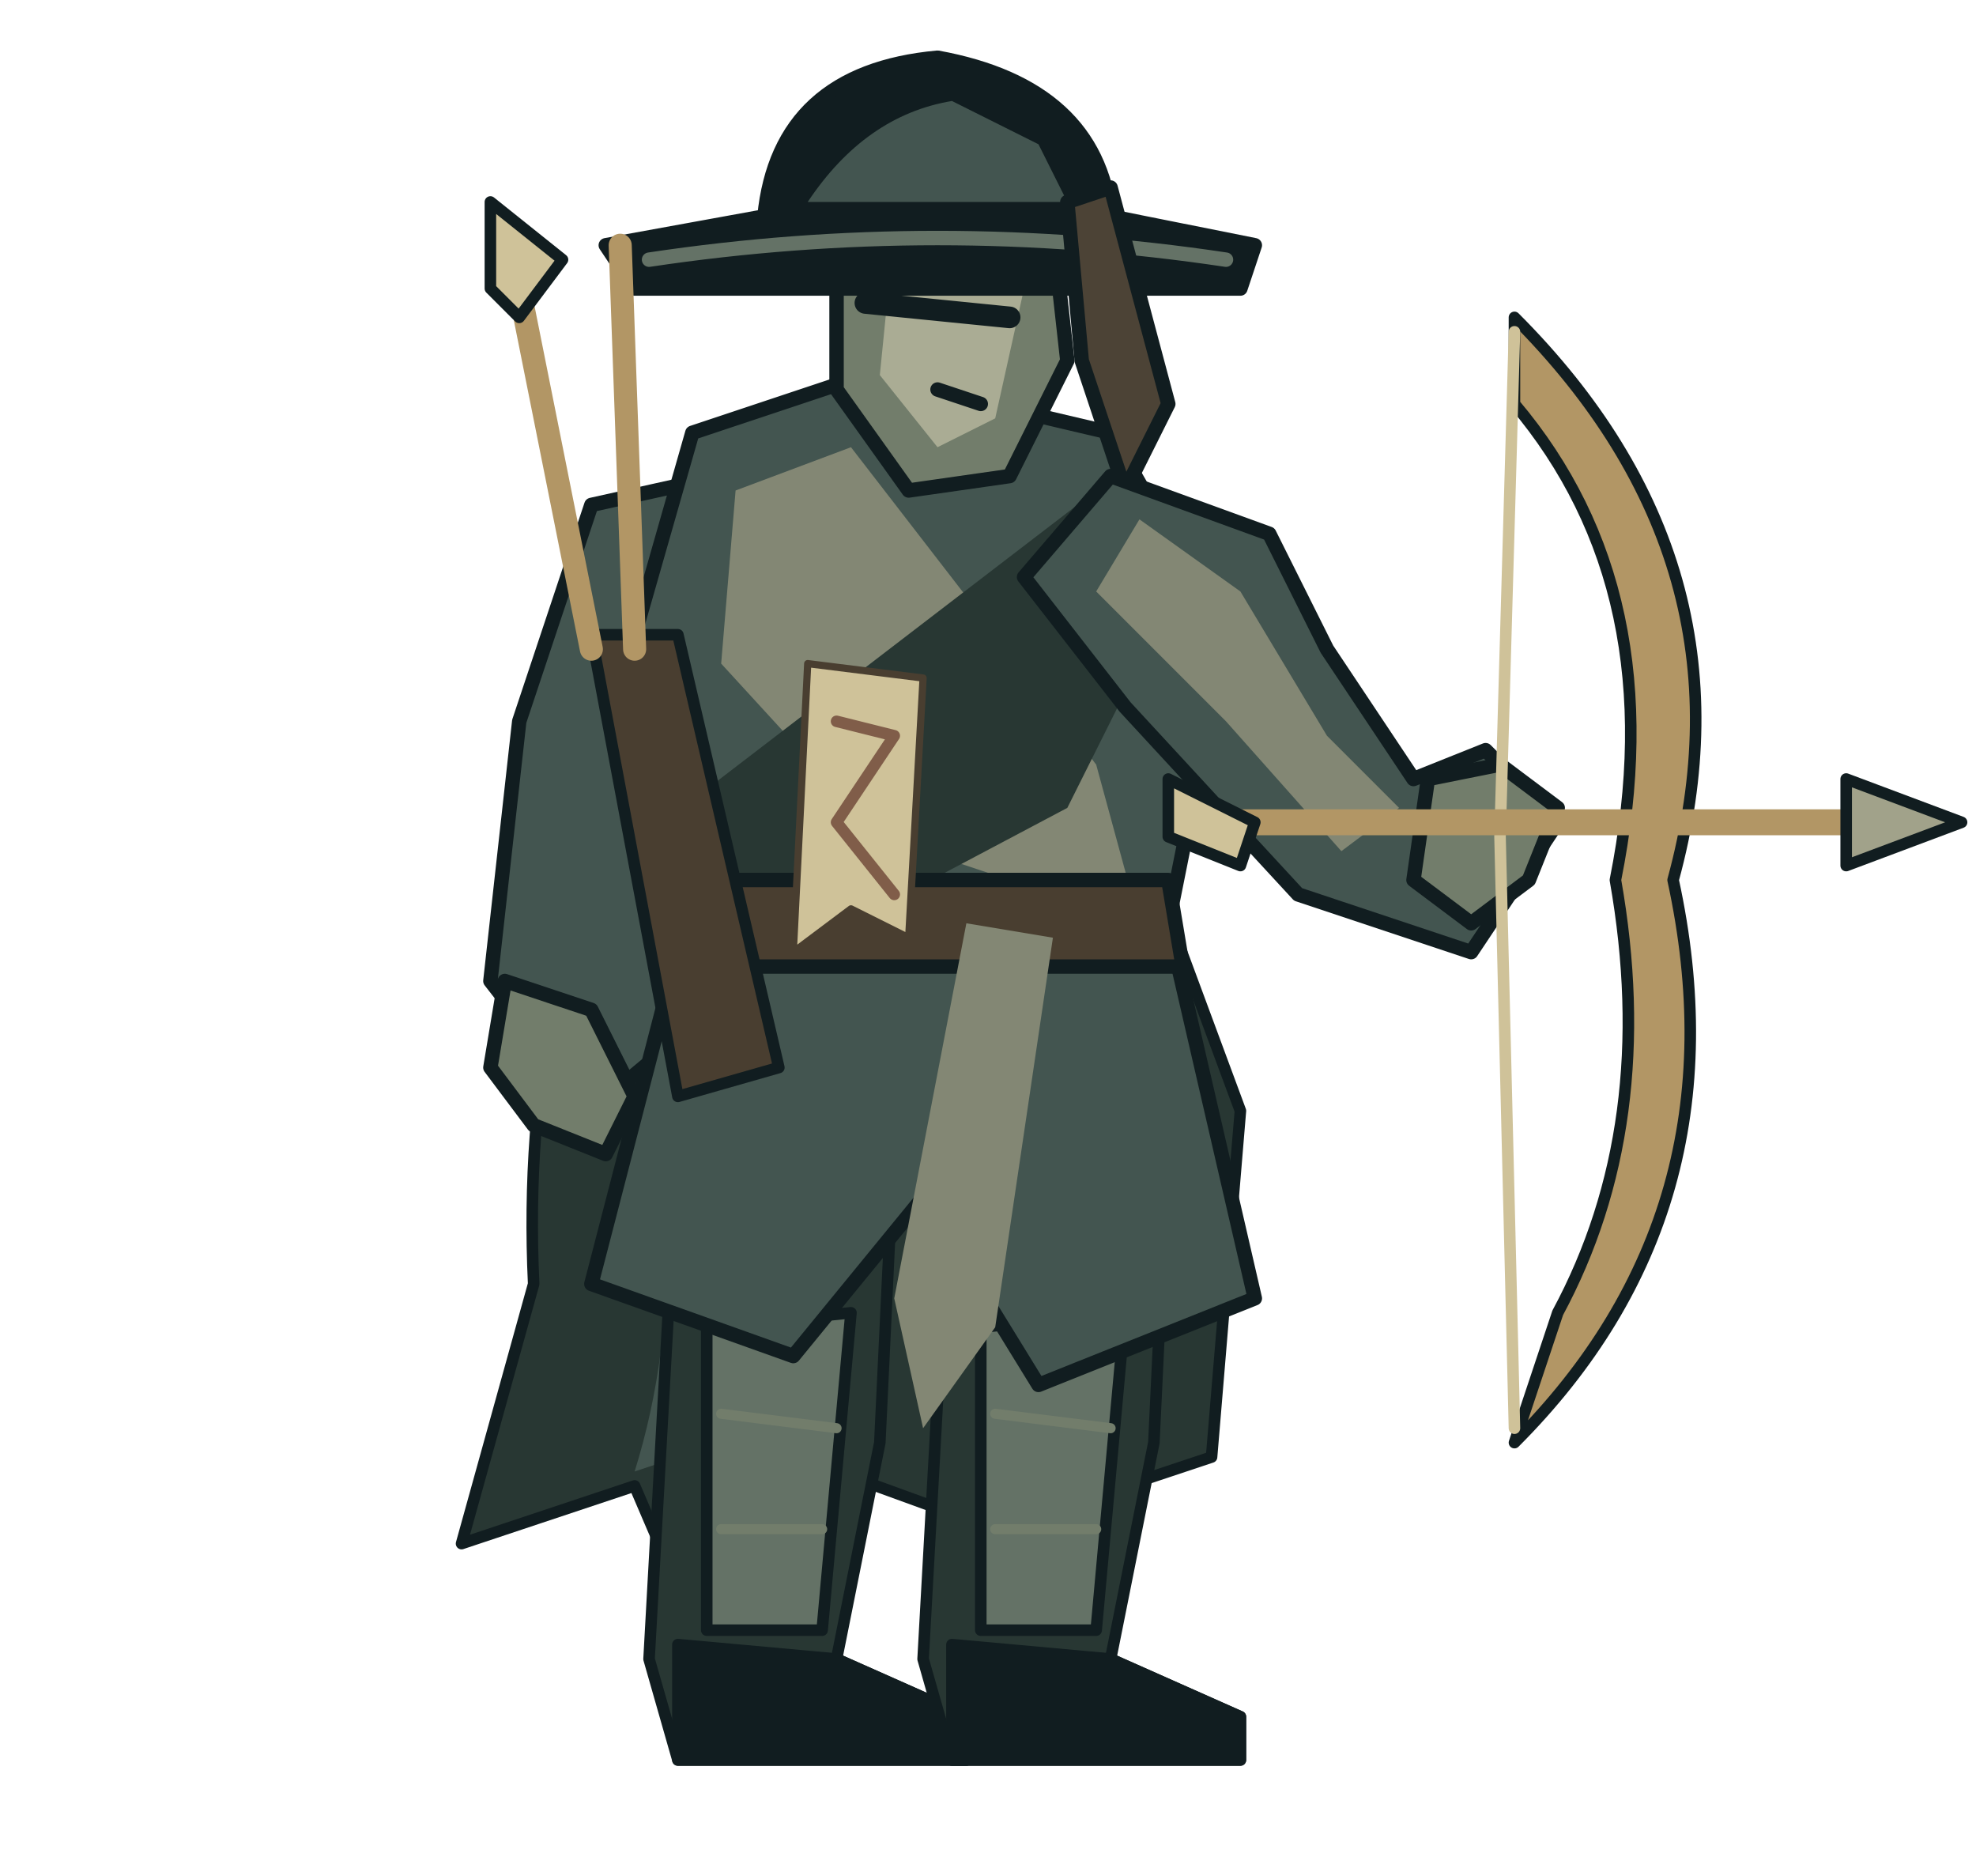
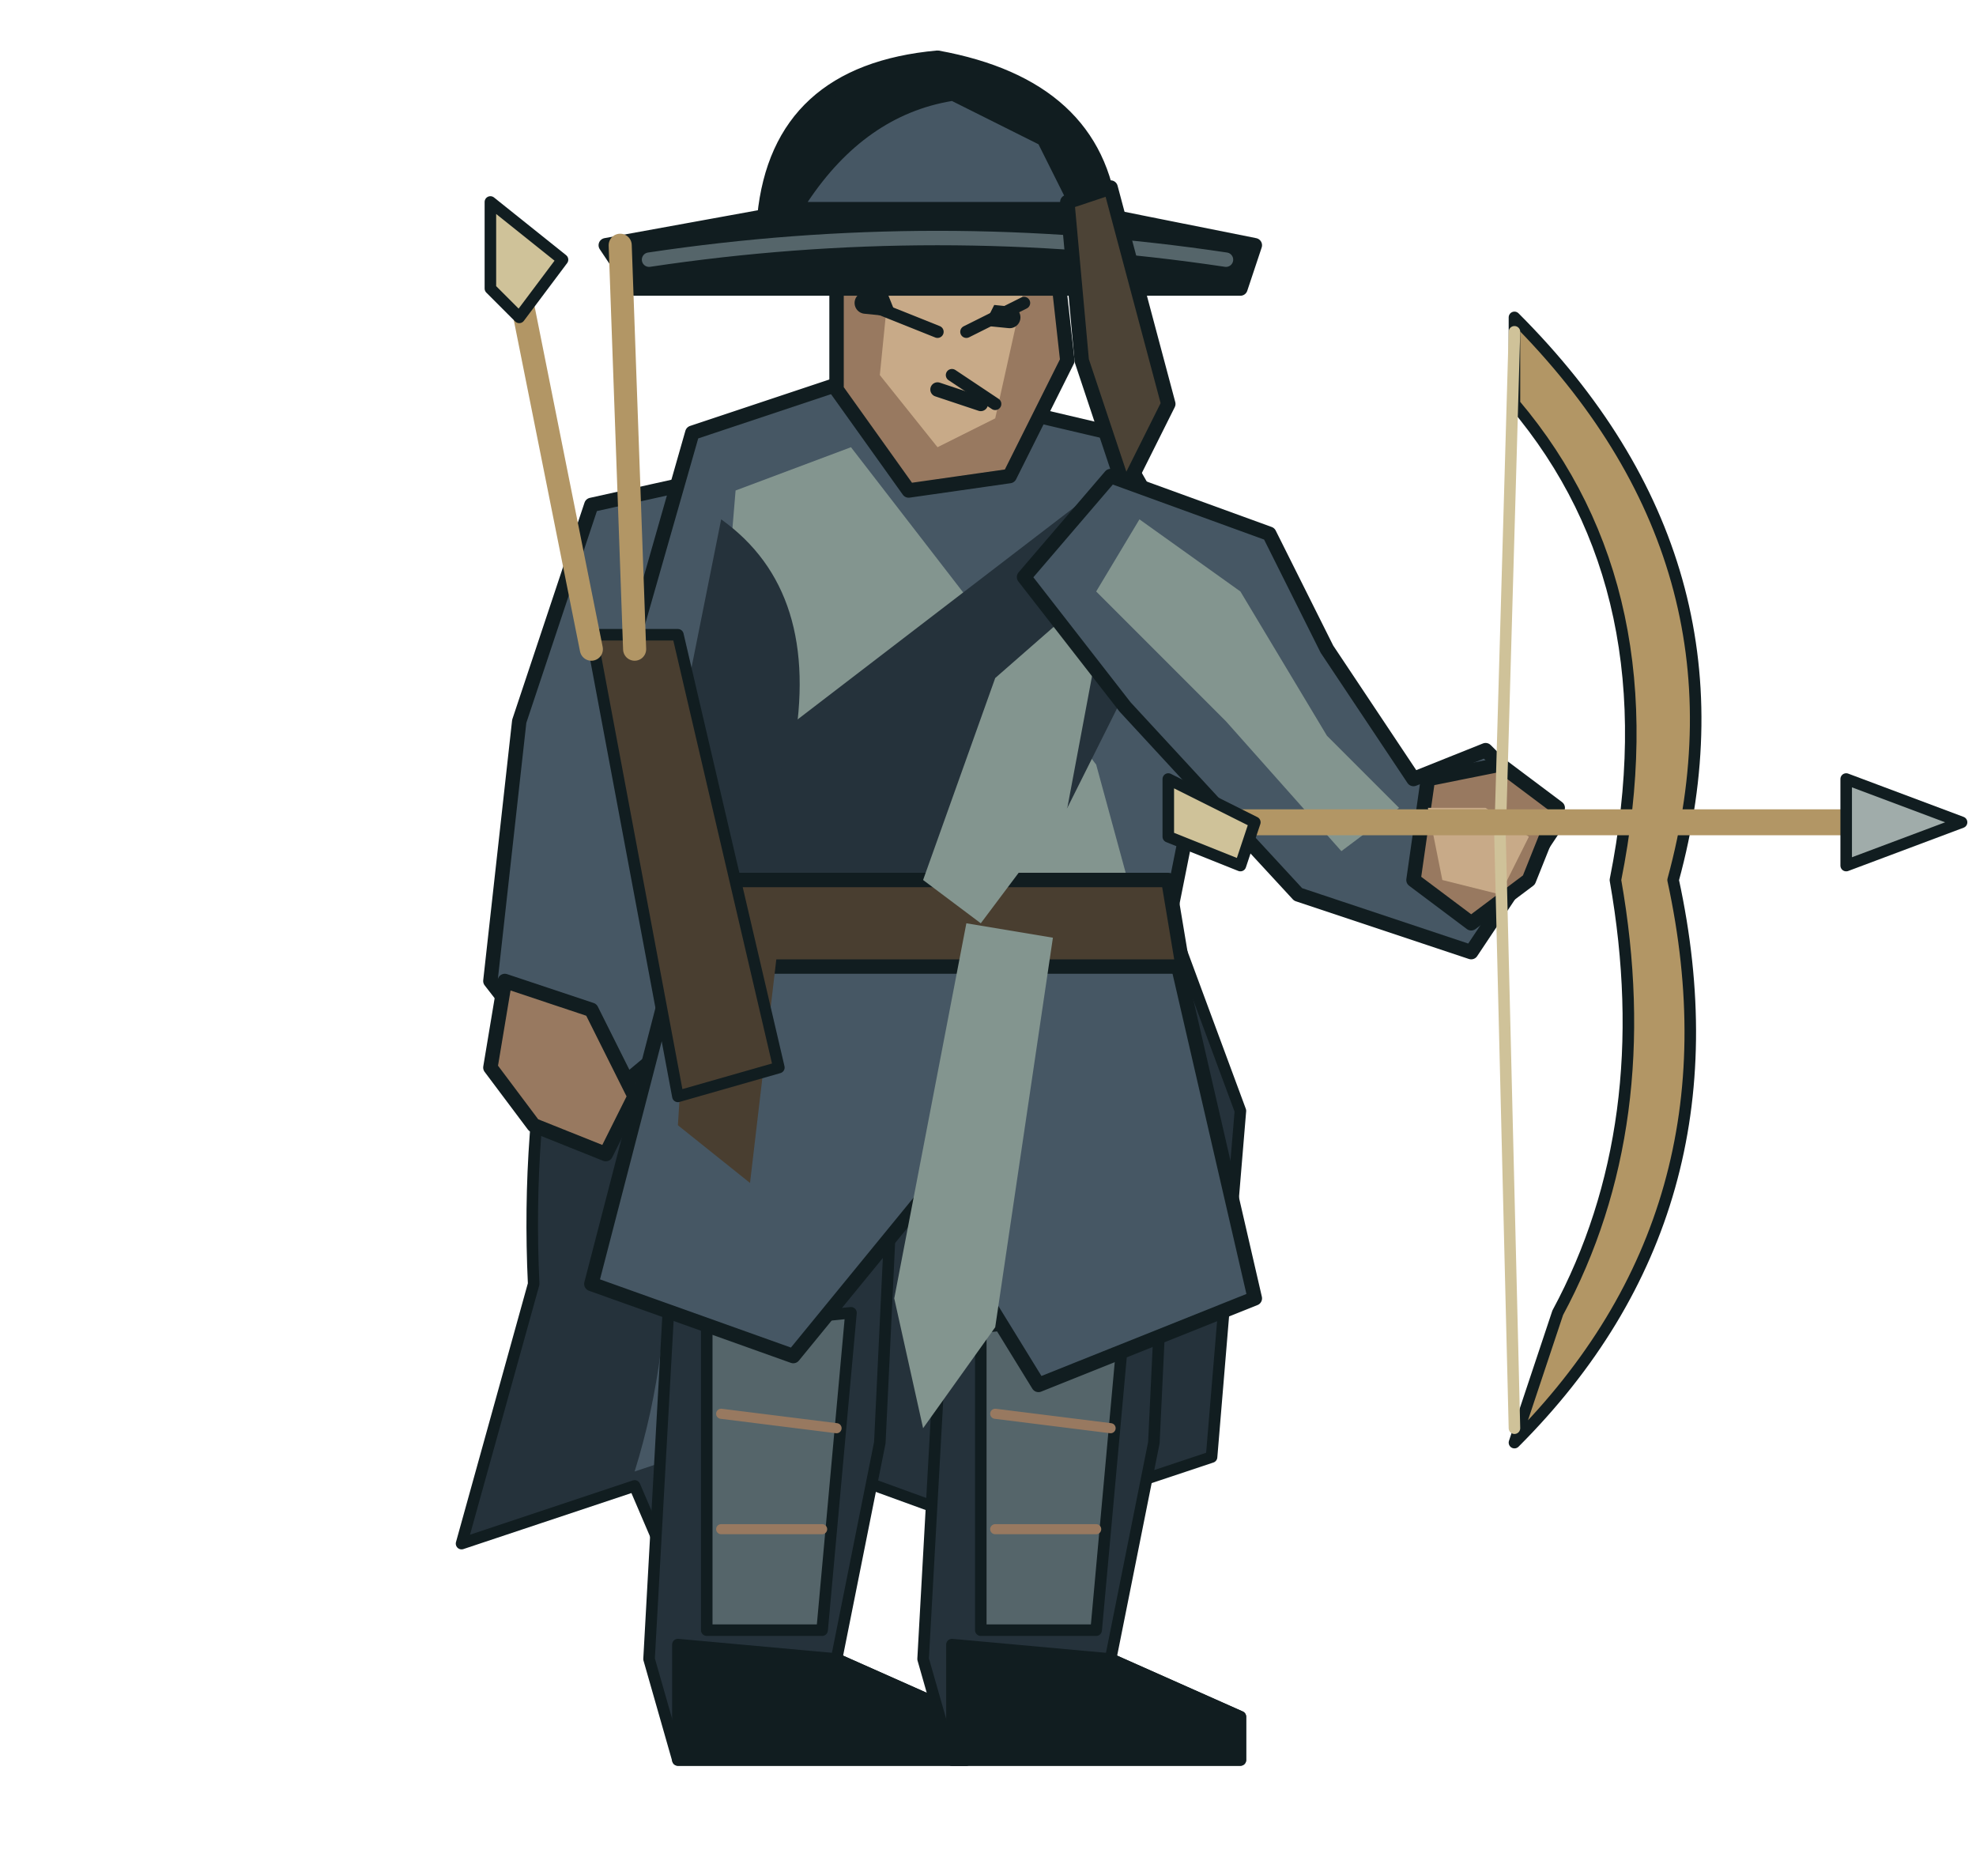
<svg xmlns="http://www.w3.org/2000/svg" viewBox="-65 -122 137 130" role="img">
  <g id="back-skirt" stroke-linejoin="round" stroke-linecap="round">
-     <path d="M-20 -72 Q-29 -54 -28 -33 L-33 -15 -21 -19 -18 -12 -7 -20 4 -16 19 -21 21 -45 11 -72Z" fill="#283733" stroke="#111d20" stroke-width="0.8" data-lod="0" />
-     <path d="M-22 -57 Q-16 -36 -21 -20 L-12 -23 -7 -19 -8 -48Z" fill="#435550" stroke="none" stroke-width="0.8" data-lod="0" />
+     <path d="M-20 -72 Q-29 -54 -28 -33 L-33 -15 -21 -19 -18 -12 -7 -20 4 -16 19 -21 21 -45 11 -72Z" fill="#25323b" stroke="#111d20" stroke-width="0.8" data-lod="0" />
+     <path d="M-22 -57 Q-16 -36 -21 -20 L-12 -23 -7 -19 -8 -48Z" fill="#465764" stroke="none" stroke-width="0.8" data-lod="0" />
  </g>
  <g id="back-arm" stroke-linejoin="round" stroke-linecap="round">
-     <path d="M-15 -89 L-24 -87 -29 -72 -31 -54 -24 -45 -18 -50 -21 -64 -10 -80Z" fill="#435550" stroke="#111d20" stroke-width="1" data-lod="0" />
-     <path d="M-30 -54 L-24 -52 -21 -46 -23 -42 -28 -44 -31 -48Z" fill="#727d6b" stroke="#111d20" stroke-width="1" data-lod="0" />
+     <path d="M-15 -89 L-24 -87 -29 -72 -31 -54 -24 -45 -18 -50 -21 -64 -10 -80Z" fill="#465764" stroke="#111d20" stroke-width="1" data-lod="0" />
+     <path d="M-30 -54 L-24 -52 -21 -46 -23 -42 -28 -44 -31 -48Z" fill="#987960" stroke="#111d20" stroke-width="1" data-lod="0" />
  </g>
  <g id="left-leg" stroke-linejoin="round" stroke-linecap="round">
-     <path d="M-18 -43 L-3 -43 -4 -22 -7 -7 2 -3 2 0 -18 0 -20 -7 -19 -25Z" fill="#283733" stroke="#111d20" stroke-width="0.8" data-lod="0" />
-     <path d="M-16 -30 L-6 -31 -8 -9 -16 -9Z" fill="#647266" stroke="#111d20" stroke-width="0.8" data-lod="0" />
-     <path d="M-15 -24 L-7 -23 M-15 -16 L-8 -16" fill="none" stroke="#727d6b" stroke-width="0.7" data-lod="1" />
+     <path d="M-18 -43 L-3 -43 -4 -22 -7 -7 2 -3 2 0 -18 0 -20 -7 -19 -25Z" fill="#25323b" stroke="#111d20" stroke-width="0.8" data-lod="0" />
+     <path d="M-16 -30 L-6 -31 -8 -9 -16 -9Z" fill="#55656a" stroke="#111d20" stroke-width="0.8" data-lod="0" />
+     <path d="M-15 -24 L-7 -23 M-15 -16 L-8 -16" fill="none" stroke="#987960" stroke-width="0.7" data-lod="1" />
    <path d="M-18 -8 L-7 -7 2 -3 2 0 -18 0Z" fill="#111d20" stroke="#111d20" stroke-width="0.8" data-lod="0" />
  </g>
  <g id="right-leg" stroke-linejoin="round" stroke-linecap="round">
-     <path d="M1 -43 L16 -43 15 -22 12 -7 21 -3 21 0 1 0 -1 -7 0 -25Z" fill="#283733" stroke="#111d20" stroke-width="0.8" data-lod="0" />
-     <path d="M3 -30 L13 -31 11 -9 3 -9Z" fill="#647266" stroke="#111d20" stroke-width="0.8" data-lod="0" />
-     <path d="M4 -24 L12 -23 M4 -16 L11 -16" fill="none" stroke="#727d6b" stroke-width="0.7" data-lod="1" />
+     <path d="M1 -43 L16 -43 15 -22 12 -7 21 -3 21 0 1 0 -1 -7 0 -25Z" fill="#25323b" stroke="#111d20" stroke-width="0.8" data-lod="0" />
+     <path d="M3 -30 L13 -31 11 -9 3 -9Z" fill="#55656a" stroke="#111d20" stroke-width="0.8" data-lod="0" />
+     <path d="M4 -24 L12 -23 M4 -16 L11 -16" fill="none" stroke="#987960" stroke-width="0.7" data-lod="1" />
    <path d="M1 -8 L12 -7 21 -3 21 0 1 0Z" fill="#111d20" stroke="#111d20" stroke-width="0.8" data-lod="0" />
  </g>
  <g id="torso" stroke-linejoin="round" stroke-linecap="round">
-     <path d="M-17 -92 L-5 -96 12 -92 20 -78 16 -58 22 -32 7 -26 -1 -39 -10 -28 -24 -33 -17 -60 -21 -78Z" fill="#435550" stroke="#111d20" stroke-width="1" data-lod="0" />
-     <path d="M-14 -88 L-6 -91 11 -69 14 -58 -4 -64 -15 -76Z" fill="#838774" stroke="none" stroke-width="1" data-lod="0" />
-     <path d="M11 -88 L17 -82 9 -66 -8 -57 -19 -65Z" fill="#283733" stroke="none" stroke-width="1" data-lod="0" />
+     <path d="M-17 -92 L-5 -96 12 -92 20 -78 16 -58 22 -32 7 -26 -1 -39 -10 -28 -24 -33 -17 -60 -21 -78Z" fill="#465764" stroke="#111d20" stroke-width="1" data-lod="0" />
+     <path d="M-14 -88 L-6 -91 11 -69 14 -58 -4 -64 -15 -76Z" fill="#83958f" stroke="none" stroke-width="1" data-lod="0" />
+     <path d="M11 -88 L17 -82 9 -66 -8 -57 -19 -65Z" fill="#25323b" stroke="none" stroke-width="1" data-lod="0" />
    <path d="M-17 -61 L16 -61 17 -55 -18 -55Z" fill="#493e30" stroke="#111d20" stroke-width="1" data-lod="0" />
-     <path d="M2 -58 L8 -57 4 -30 -1 -23 -3 -32Z" fill="#838774" stroke="none" stroke-width="1" data-lod="0" />
+     <path d="M2 -58 L8 -57 4 -30 -1 -23 -3 -32Z" fill="#83958f" stroke="none" stroke-width="1" data-lod="0" />
+     <path d="M-15 -86 Q-8 -81 -10 -70 L-15 -62 -18 -71Z" fill="#25323b" stroke="none" stroke-width="0.8" data-lod="0" />
+     <path d="M4 -75 L12 -82 9 -66 3 -58 -1 -61Z" fill="#83958f" stroke="none" stroke-width="0.8" data-lod="0" />
+     <path d="M-17 -60 L-11 -57 -13 -40 -18 -44Z" fill="#493e30" stroke="none" stroke-width="0.8" data-lod="0" />
  </g>
  <g id="head" stroke-linejoin="round" stroke-linecap="round">
-     <path d="M-7 -107 L1 -110 8 -106 9 -97 5 -89 -2 -88 -7 -95Z" fill="#727d6b" stroke="#111d20" stroke-width="1" data-lod="0" />
-     <path d="M-3 -106 L3 -107 6 -102 4 -93 0 -91 -4 -96Z" fill="#aaac94" stroke="none" stroke-width="1" data-lod="0" />
+     <path d="M-7 -107 L1 -110 8 -106 9 -97 5 -89 -2 -88 -7 -95Z" fill="#987960" stroke="#111d20" stroke-width="1" data-lod="0" />
+     <path d="M-3 -106 L3 -107 6 -102 4 -93 0 -91 -4 -96Z" fill="#c8aa88" stroke="none" stroke-width="1" data-lod="0" />
    <path d="M-5 -101 L5 -100" fill="none" stroke="#111d20" stroke-width="1.5" data-lod="0" />
    <path d="M0 -95 L3 -94" fill="none" stroke="#111d20" stroke-width="1" data-lod="0" />
+     <path d="M-4 -103 L0 -104 4 -101 2 -97 -2 -98Z" fill="#c8aa88" stroke="none" stroke-width="0.8" data-lod="0" />
+     <path d="M-5 -101 L0 -99 M2 -99 L6 -101 M1 -96 L4 -94" fill="none" stroke="#111d20" stroke-width="0.85" data-lod="0" />
  </g>
  <g id="jeonrip" stroke-linejoin="round" stroke-linecap="round">
    <path d="M-12 -107 Q-11 -117 0 -118 Q11 -116 12 -107 L22 -105 21 -102 -21 -102 -23 -105Z" fill="#111d20" stroke="#111d20" stroke-width="1" data-lod="0" />
-     <path d="M-9 -108 Q-5 -114 1 -115 L7 -112 9 -108Z" fill="#435550" stroke="none" stroke-width="1" data-lod="0" />
-     <path d="M-20 -104 Q0 -107 20 -104" fill="none" stroke="#647266" stroke-width="1" data-lod="0" />
+     <path d="M-9 -108 Q-5 -114 1 -115 L7 -112 9 -108Z" fill="#465764" stroke="none" stroke-width="1" data-lod="0" />
+     <path d="M-20 -104 Q0 -107 20 -104" fill="none" stroke="#55656a" stroke-width="1" data-lod="0" />
    <path d="M9 -108 L12 -109 16 -94 13 -88 10 -97Z" fill="#4c4336" stroke="#111d20" stroke-width="1" data-lod="0" />
  </g>
  <g id="front-arm" stroke-linejoin="round" stroke-linecap="round">
-     <path d="M12 -89 L23 -85 27 -77 33 -68 38 -70 43 -65 37 -56 25 -60 13 -73 6 -82Z" fill="#435550" stroke="#111d20" stroke-width="1" data-lod="0" />
-     <path d="M14 -86 L21 -81 27 -71 32 -66 28 -63 20 -72 11 -81Z" fill="#838774" stroke="none" stroke-width="1" data-lod="0" />
-     <path d="M34 -68 L39 -69 43 -66 41 -61 37 -58 33 -61Z" fill="#727d6b" stroke="#111d20" stroke-width="1" data-lod="0" />
+     <path d="M12 -89 L23 -85 27 -77 33 -68 38 -70 43 -65 37 -56 25 -60 13 -73 6 -82Z" fill="#465764" stroke="#111d20" stroke-width="1" data-lod="0" />
+     <path d="M14 -86 L21 -81 27 -71 32 -66 28 -63 20 -72 11 -81Z" fill="#83958f" stroke="none" stroke-width="1" data-lod="0" />
+     <path d="M34 -68 L39 -69 43 -66 41 -61 37 -58 33 -61Z" fill="#987960" stroke="#111d20" stroke-width="1" data-lod="0" />
+     <path d="M16 -84 L22 -79 23 -74 19 -76 14 -80Z" fill="#83958f" stroke="none" stroke-width="0.8" data-lod="0" />
+     <path d="M34 -66 L38 -66 41 -64 39 -60 35 -61Z" fill="#c8aa88" stroke="none" stroke-width="0.8" data-lod="0" />
  </g>
  <g id="weapon" stroke-linejoin="round" stroke-linecap="round">
    <path d="M40 -100 Q57 -83 51 -61 Q56 -38 40 -22 L43 -31 Q50 -44 47 -61 Q51 -81 40 -94Z" fill="#b29665" stroke="#111d20" stroke-width="0.8" data-lod="0" />
    <path d="M40 -99 L39 -64 40 -23" fill="none" stroke="#cfc299" stroke-width="0.8" data-lod="0" />
    <path d="M21 -65 L65 -65" fill="none" stroke="#b29665" stroke-width="1.8" data-lod="0" />
-     <path d="M63 -68 L71 -65 63 -62Z" fill="#a1a28a" stroke="#111d20" stroke-width="0.8" data-lod="0" />
+     <path d="M63 -68 L71 -65 63 -62Z" fill="#a0acaa" stroke="#111d20" stroke-width="0.8" data-lod="0" />
    <path d="M22 -65 L16 -68 16 -64 21 -62Z" fill="#cfc299" stroke="#111d20" stroke-width="0.8" data-lod="0" />
  </g>
  <g id="quiver" stroke-linejoin="round" stroke-linecap="round">
    <path d="M-24 -78 L-18 -78 -11 -48 -18 -46Z" fill="#493e30" stroke="#111d20" stroke-width="0.8" data-lod="0" />
    <path d="M-24 -77 L-29 -102 M-21 -77 L-22 -105" fill="none" stroke="#b29665" stroke-width="1.6" data-lod="0" />
    <path d="M-31 -102 L-31 -108 -26 -104 -29 -100Z" fill="#cfc299" stroke="#111d20" stroke-width="0.8" data-lod="0" />
  </g>
-   <g id="seal" stroke-linejoin="round" stroke-linecap="round">
-     <path d="M-9 -76l8 1 -1 18 -4 -2 -4 3Z" fill="#cfc299" stroke="#493e30" stroke-width="0.5" data-lod="0" />
-     <path d="M-7 -72L-3 -71 -7 -65 -3 -60" fill="none" stroke="#805d49" stroke-width="0.8" data-lod="1" />
-   </g>
+   <g id="seal" stroke-linejoin="round" stroke-linecap="round" />
</svg>
